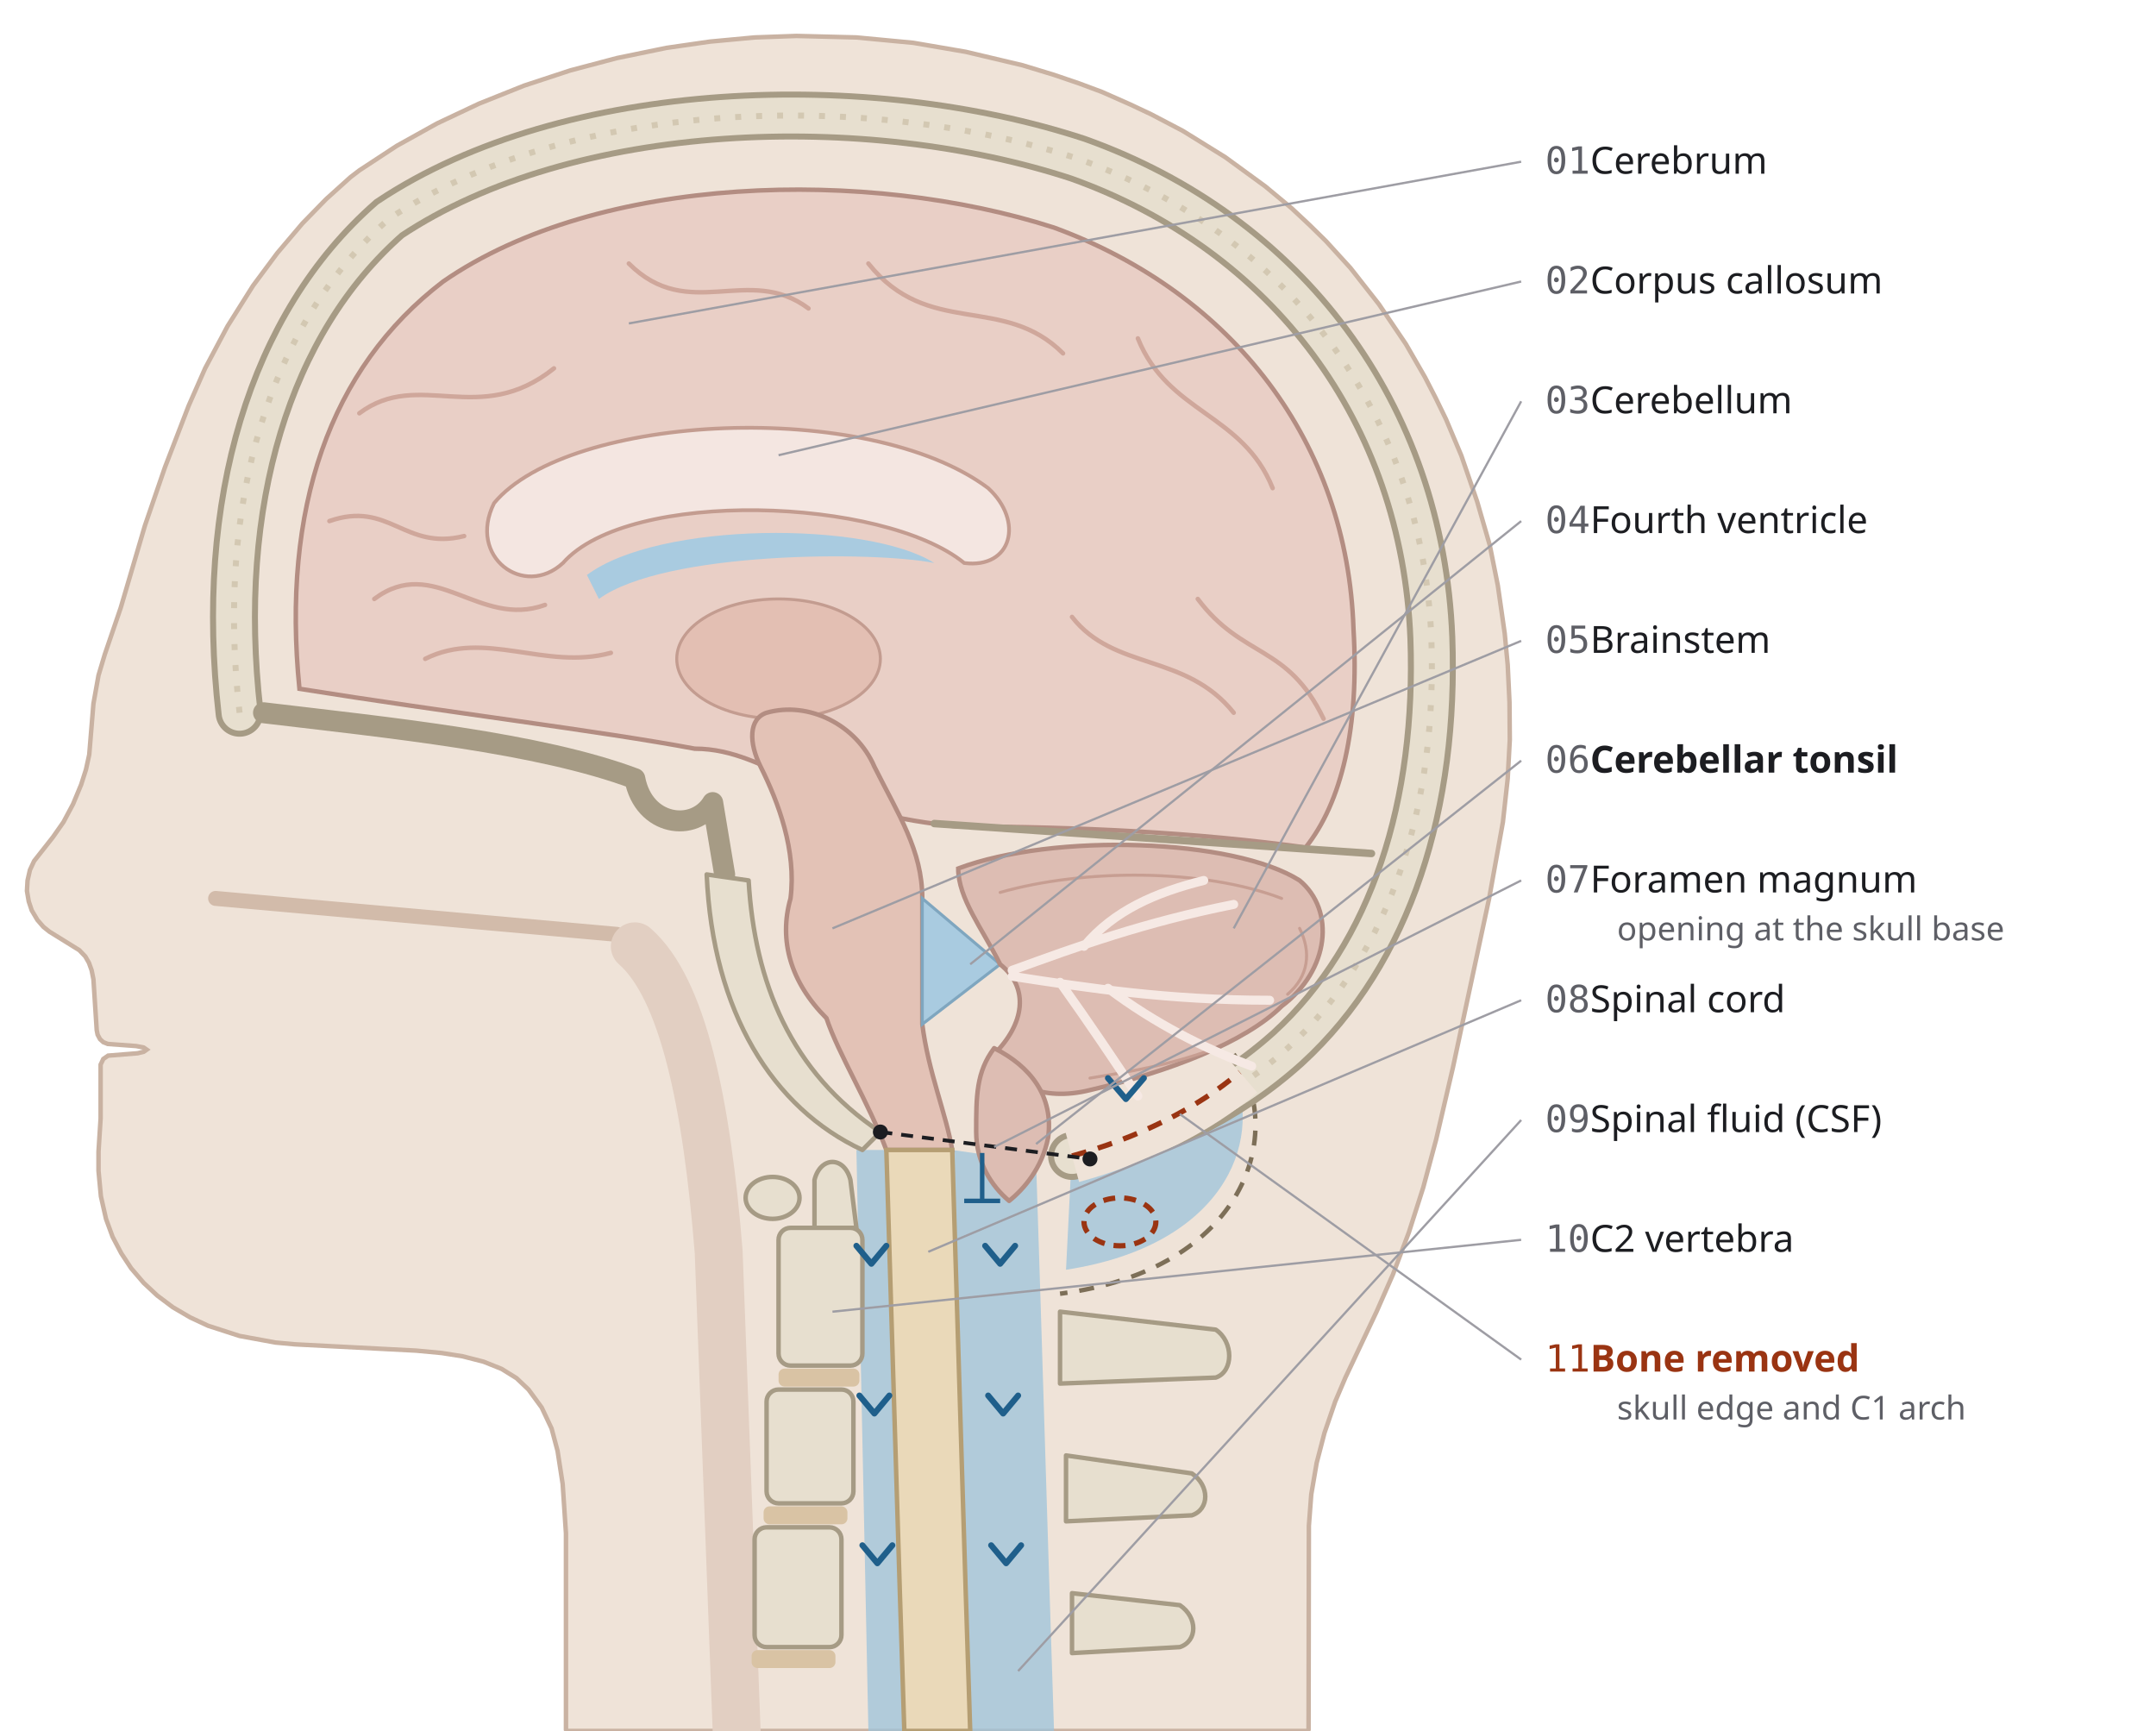
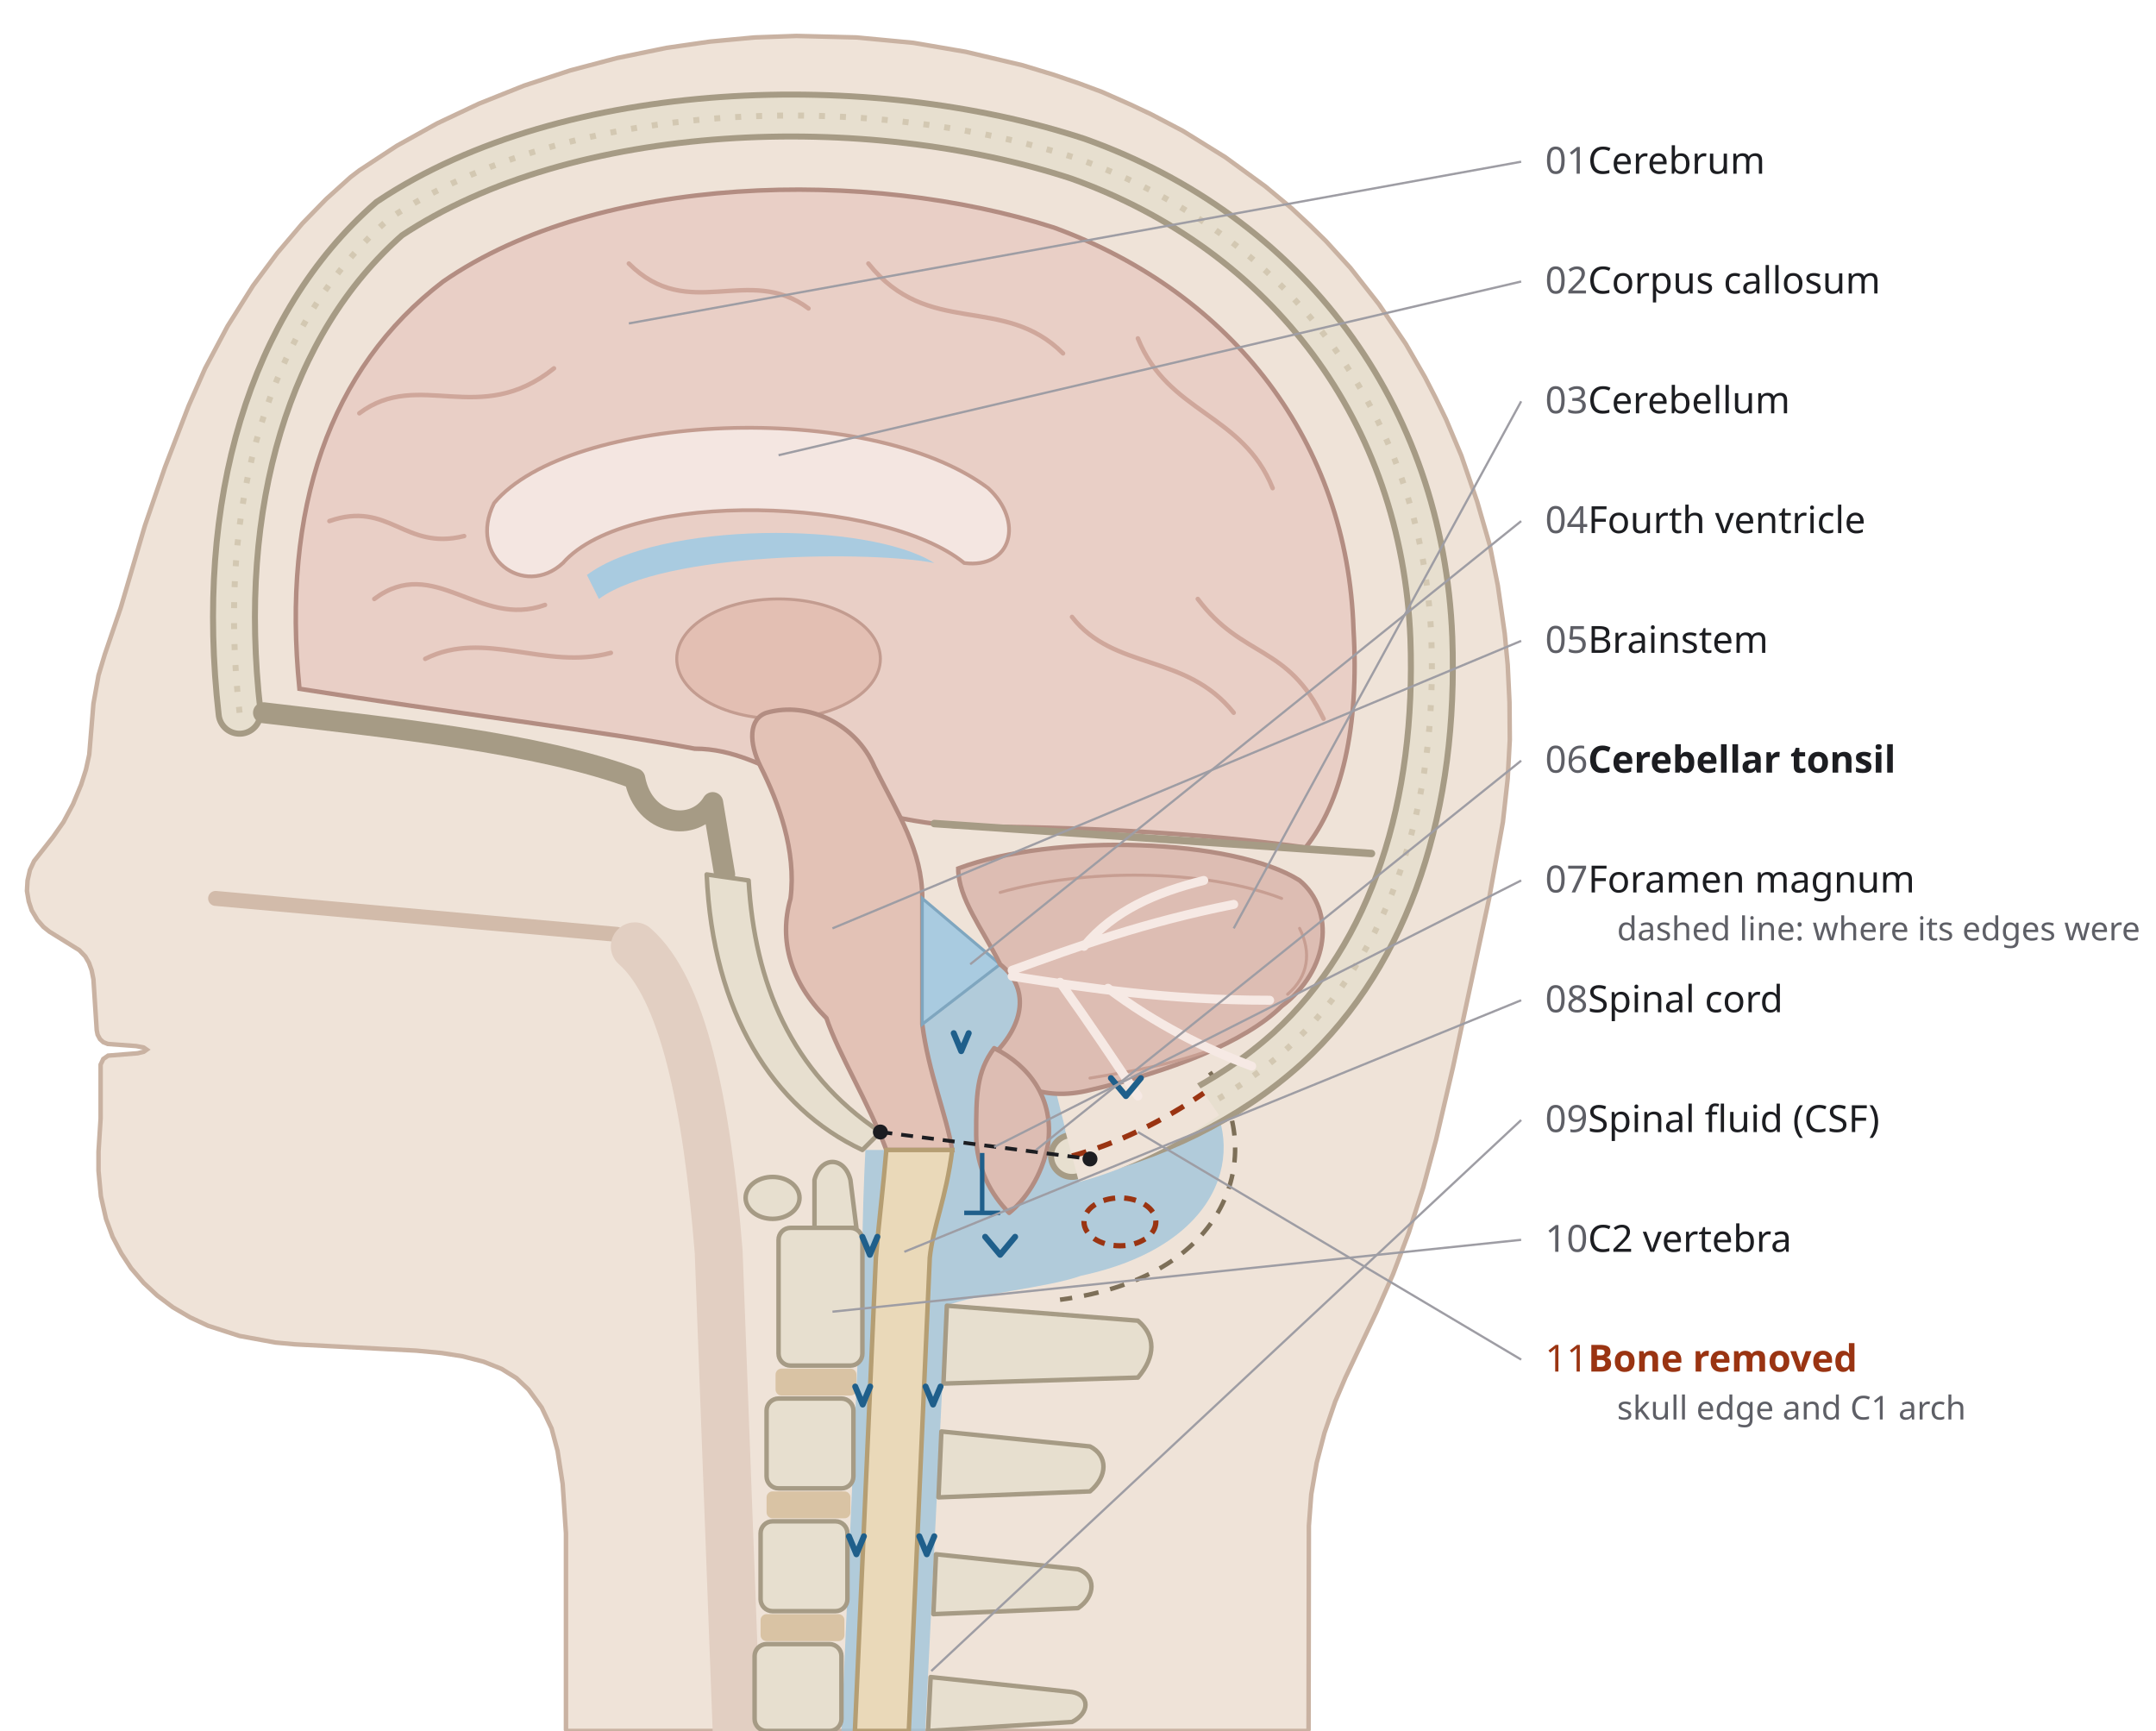
- <svg xmlns="http://www.w3.org/2000/svg" width="1440" height="1156" viewBox="40 62 720 578" font-family="IBM Plex Sans, system-ui, sans-serif" role="img" aria-label="Midline section, surgery">
-   <path d="M306 74 L292 74.5 L277 75.9 L262.5 78 L246 81.4 L230.5 85.5 L215 90.6 L200 96.6 L186 103.2 L172.5 110.7 L160 118.9 L157 121.2 L148.9 128.5 L141 136.6 L132.6 146.5 L124.5 157.4 L116 170.9 L108.5 185 L103 197.5 L95.1 218 L88.4 237.5 L80.3 265 L75 280.5 L72.9 287.5 L71.2 297 L69.8 314 L68.7 319 L67.1 324 L64.4 330.5 L61.2 336.5 L57.7 341.5 L51.4 349.5 L50 352.5 L49.2 356 L49 359.5 L49.6 363 L50.6 366 L52.5 369.2 L54.5 371.5 L56.5 373.1 L66.5 379.3 L68.5 381.4 L69.7 383.5 L70.6 386 L71.2 389 L72.3 406 L72.6 407.5 L73.4 409 L74.5 410 L76 410.6 L85.5 411.3 L88 411.8 L89 412.5 L88 413.2 L86 413.7 L76.1 414.5 L74.5 415.6 L73.6 417.5 L73.6 435.5 L72.9 446.5 L72.9 453 L73.7 461.5 L75.4 469 L77.6 475 L80.5 480.5 L83.8 485.5 L88 490.4 L92.5 494.6 L97.7 498.5 L103.5 501.9 L109.5 504.7 L120 508.1 L132 510.3 L138.5 510.9 L179 513 L187.5 513.8 L194.5 514.9 L201.5 516.7 L207.5 519.1 L212.5 522.2 L216.5 526 L220.9 532 L224.2 539 L226.2 546.5 L227.9 557.5 L229 574 L229 639.5 L229.5 640 L476.5 640 L477 639.5 L477.1 571.5 L477.9 561 L479.7 550.5 L482.3 540.5 L485.9 530 L489.3 522 L499.7 500 L505.2 487.5 L510.5 473.5 L515.3 458.5 L519.6 442.5 L525.2 418.5 L537.3 362 L541.9 336.5 L543.5 322 L544.2 309 L544.1 296.5 L543.5 284 L542.5 273.5 L540.2 257.5 L537.5 244 L533.3 229.5 L528 214.1 L522.9 202 L519.5 195 L515.9 188 L509.5 176.9 L500.5 163.6 L491 151.5 L482.8 142.5 L477.5 137.3 L471.3 131.5 L462.5 124.2 L449.2 114.5 L435 105.7 L424.5 100.2 L417.5 96.9 L408 92.7 L400.5 89.9 L392 87 L381.5 83.8 L362.5 79.3 L345 76.3 L326 74.5 L306 74 Z" fill="#EFE3D8" stroke="#C9B2A2" stroke-width="1.5" />
+ <svg xmlns="http://www.w3.org/2000/svg" width="1440" height="1156" font-family="IBM Plex Sans, system-ui, sans-serif" viewBox="40 62 720 578" role="img" aria-label="Midline section of the head and neck, after decompression surgery: bone at the back of the skull opening and the back of the first vertebra are removed, opening the fluid space">
+   <path class="fig-skin" d="M306 74 L292 74.5 L277 75.9 L262.5 78 L246 81.4 L230.5 85.5 L215 90.6 L200 96.6 L186 103.2 L172.5 110.7 L160 118.9 L157 121.2 L148.9 128.5 L141 136.6 L132.6 146.5 L124.5 157.4 L116 170.9 L108.5 185 L103 197.5 L95.1 218 L88.4 237.5 L80.3 265 L75 280.5 L72.9 287.5 L71.2 297 L69.8 314 L68.7 319 L67.1 324 L64.4 330.5 L61.2 336.5 L57.7 341.5 L51.4 349.5 L50 352.5 L49.2 356 L49 359.5 L49.6 363 L50.6 366 L52.5 369.2 L54.5 371.5 L56.5 373.1 L66.5 379.3 L68.5 381.4 L69.7 383.5 L70.6 386 L71.2 389 L72.3 406 L72.6 407.5 L73.4 409 L74.5 410 L76 410.6 L85.5 411.3 L88 411.8 L89 412.5 L88 413.2 L86 413.7 L76.1 414.5 L74.5 415.6 L73.6 417.5 L73.6 435.5 L72.9 446.5 L72.9 453 L73.7 461.5 L75.4 469 L77.6 475 L80.5 480.5 L83.8 485.5 L88 490.4 L92.5 494.6 L97.7 498.5 L103.5 501.9 L109.5 504.7 L120 508.1 L132 510.3 L138.5 510.9 L179 513 L187.5 513.8 L194.5 514.9 L201.5 516.7 L207.5 519.1 L212.5 522.2 L216.5 526 L220.9 532 L224.2 539 L226.2 546.5 L227.9 557.5 L229 574 L229 639.5 L229.5 640 L476.5 640 L477 639.5 L477.1 571.5 L477.9 561 L479.7 550.5 L482.3 540.5 L485.9 530 L489.3 522 L499.7 500 L505.2 487.5 L510.5 473.5 L515.3 458.5 L519.6 442.5 L525.2 418.5 L537.3 362 L541.9 336.5 L543.5 322 L544.2 309 L544.1 296.5 L543.5 284 L542.5 273.5 L540.2 257.5 L537.5 244 L533.3 229.5 L528 214.1 L522.9 202 L519.5 195 L515.9 188 L509.5 176.9 L500.5 163.6 L491 151.5 L482.8 142.5 L477.5 137.3 L471.3 131.5 L462.5 124.2 L449.2 114.5 L435 105.7 L424.5 100.2 L417.5 96.9 L408 92.7 L400.5 89.9 L392 87 L381.5 83.8 L362.5 79.3 L345 76.3 L326 74.5 L306 74 Z" fill="#EFE3D8" stroke="#C9B2A2" stroke-width="1.5" />
  <path d="M112 362 L246 374" fill="none" stroke="#D2BBAA" stroke-width="5" stroke-linecap="round" />
  <path d="M252 378 C268 392 276 430 280 480 L286 640" fill="none" stroke="#E2CFC2" stroke-width="16" stroke-linecap="round" />
-   <path d="M326 446 L336 446 L342 640 L330 640 Z" fill="#9CC3DA" fill-opacity="0.75" />
-   <path d="M358 446 L386 450 C388 510 390 580 392 640 L364 640 C362 580 360 510 358 446 Z" fill="#9CC3DA" fill-opacity="0.75" />
-   <path d="M398 446 C420 440 444 428 452 420 C462 444 448 478 396 486 Z" fill="#9CC3DA" fill-opacity="0.75" />
-   <path d="M452 414 C470 440 456 486 394 494" fill="none" stroke="#7D6F58" stroke-width="1.5" stroke-dasharray="5 4" />
+   <path d="M329 446 L347 446 L341.5 482 L334.5 640 L321 640 L328 480 C328 470 328.5 456 329 446 Z" fill="#9CC3DA" fill-opacity="0.75" />
+   <path d="M347 446 L357 446 C353 432 349 418 348 404 L374 384 C384 392 384 404 374 414 L392 424 L396 440 C414 437 431 431 442 425 C457 446 448 478 401 488 C390 492 366 494 356 498 L349 640 L334.5 640 L341.5 482 Z" fill="#9CC3DA" fill-opacity="0.75" />
+   <path d="M444 420 C462 444 454 488 394 496" fill="none" stroke="#7D6F58" stroke-width="1.5" stroke-dasharray="5 4" />
  <path d="M120 300 C112 230 130 170 170 135 C230 95 330 92 400 115 C470 140 515 200 518 275 C520 330 505 380 470 412 C450 430 425 442 398 448" fill="none" stroke="#A69B85" stroke-width="16" stroke-linecap="round" />
  <path d="M120 300 C112 230 130 170 170 135 C230 95 330 92 400 115 C470 140 515 200 518 275 C520 330 505 380 470 412 C450 430 425 442 398 448" fill="none" stroke="#E7DFCF" stroke-width="12" stroke-linecap="round" />
  <path d="M120 300 C112 230 130 170 170 135 C230 95 330 92 400 115 C470 140 515 200 518 275 C520 330 505 380 470 412 C450 430 425 442 398 448" fill="none" stroke="#D3C8B2" stroke-width="2" stroke-dasharray="2 5" />
-   <path d="M398 448 C420 442 440 432 454 420" fill="none" stroke="#EFE3D8" stroke-width="18" stroke-linecap="butt" />
-   <path d="M398 448 C420 442 440 432 454 420" fill="none" stroke="#9A3412" stroke-width="1.75" stroke-dasharray="5 4" />
+   <path d="M398 448 C413 444 429 436 442 427" fill="none" stroke="#EFE3D8" stroke-width="18" stroke-linecap="butt" />
+   <path d="M398 448 C413 444 429 436 442 427" fill="none" stroke="#9A3412" stroke-width="1.75" stroke-dasharray="5 4" />
  <path d="M128 300 C170 305 220 310 252 322 C255 338 272 340 278 330 L282 354" fill="none" stroke="#A69B85" stroke-width="7" stroke-linecap="round" stroke-linejoin="round" />
  <path d="M276 354 L290 356 C292 390 304 420 334 440 L328 446 C298 432 278 400 276 354 Z" fill="#E7DFCF" stroke="#A69B85" stroke-width="1.5" stroke-linejoin="round" />
  <path d="M140 292 C134 232 150 185 188 156 C240 120 330 118 392 138 C452 160 490 210 492 272 C494 305 488 330 476 345 C440 340 400 338 360 338 C340 336 322 332 305 322 C295 318 285 312 272 312 C240 306 190 300 140 292 Z" fill="#E9CFC6" stroke="#B38D82" stroke-width="1.5" />
  <path d="M160 200 C180 185 200 205 225 185 M250 150 C270 170 290 150 310 165 M330 150 C350 175 375 160 395 180 M420 175 C430 200 455 200 465 225 M165 262 C185 247 200 272 222 264 M440 262 C455 282 470 277 482 302 M150 236 C170 229 175 246 195 241 M398 268 C412 286 436 280 452 300 M182 282 C202 272 222 286 244 280" fill="none" stroke="#CFA79B" stroke-width="1.5" stroke-linecap="round" />
  <path d="M236 254 C260 236 330 236 352 250 C332 246 262 246 240 262 Z" fill="#A9CBE0" />
  <path d="M205 230 C230 200 330 195 370 225 C382 236 378 252 362 250 C335 228 250 225 228 250 C215 262 196 248 205 230 Z" fill="#F4E6E1" stroke="#C39C90" stroke-width="1.25" />
  <ellipse cx="300" cy="282" rx="34" ry="20" fill="#E3BFB3" stroke="#C39C90" stroke-width="1" />
  <path d="M352 337 L498 347" fill="none" stroke="#A69B85" stroke-width="2.5" stroke-linecap="round" />
  <path d="M296 300 C310 296 326 304 332 318 C340 334 348 346 348 362 L348 404 C350 420 356 434 358 446 L336 446 C330 430 320 414 316 402 C304 390 300 376 304 362 C306 346 300 330 294 318 C290 310 290 302 296 300 Z" fill="#E3C2B6" stroke="#B38D82" stroke-width="1.5" />
  <path d="M348 362 L374 384 L348 404 Z" fill="#A9CBE0" stroke="#7FA6BF" stroke-width="1" />
  <path d="M360 352 C392 340 452 342 474 356 C486 366 484 386 468 398 C456 410 430 420 404 426 C388 430 376 424 372 414 C382 404 384 392 374 384 C368 372 360 362 360 352 Z" fill="#DDBDB3" stroke="#B38D82" stroke-width="1.5" />
  <path d="M374 360 C402 352 442 352 468 362 M474 372 C478 380 477 388 470 394 M446 412 C430 418 416 420 404 422" fill="none" stroke="#C79E92" stroke-width="1" stroke-linecap="round" />
  <path d="M378 386 C400 378 422 370 452 364 M402 378 C412 366 426 360 442 356 M378 388 C404 392 430 396 464 396 M410 392 C426 404 442 412 458 418 M394 390 C404 404 412 416 420 428" fill="none" stroke="#F6E9E4" stroke-width="3" stroke-linecap="round" />
-   <path d="M372 412 C384 418 392 428 390 442 C388 452 382 459 377 463 C371 458 366 450 366 440 C366 428 366 420 372 412 Z" fill="#DDBDB3" stroke="#B38D82" stroke-width="1.5" stroke-linejoin="round" />
-   <path d="M336 446 L358 446 C360 510 362 580 364 640 L342 640 C340 580 338 510 336 446 Z" fill="#EAD9B9" stroke="#B59E73" stroke-width="1.5" />
+   <path d="M372 412 C384 418 392 429 390 444 C388 455 382 463 377 467 C371 461 366 452 366 441 C366 428 366 420 372 412 Z" fill="#DDBDB3" stroke="#B38D82" stroke-width="1.5" stroke-linejoin="round" />
+   <path d="M336 446 L358 446 C356 462 351.5 472 350.5 482 L343.5 640 L325.5 640 L332.5 482 C333.5 470 335 458 336 446 Z" fill="#EAD9B9" stroke="#B59E73" stroke-width="1.5" />
  <ellipse cx="298" cy="462" rx="9" ry="7" fill="#E7DFCF" stroke="#A69B85" stroke-width="1.5" />
  <path d="M312 456 C314 448 322 448 324 456 L326 472 L312 472 Z" fill="#E7DFCF" stroke="#A69B85" stroke-width="1.5" stroke-linejoin="round" />
  <rect x="300" y="472" width="28" height="46" rx="4" fill="#E7DFCF" stroke="#A69B85" stroke-width="1.5" />
-   <rect x="300" y="519" width="27" height="6" rx="2" fill="#D9C3A4" />
-   <rect x="296" y="526" width="29" height="38" rx="4" fill="#E7DFCF" stroke="#A69B85" stroke-width="1.5" />
-   <rect x="295" y="565" width="28" height="6" rx="2" fill="#D9C3A4" />
-   <rect x="292" y="572" width="29" height="40" rx="4" fill="#E7DFCF" stroke="#A69B85" stroke-width="1.5" />
-   <rect x="291" y="613" width="28" height="6" rx="2" fill="#D9C3A4" />
+   <rect x="299" y="519" width="27" height="9" rx="2" fill="#D9C3A4" />
+   <rect x="296" y="529" width="29" height="30" rx="4" fill="#E7DFCF" stroke="#A69B85" stroke-width="1.5" />
+   <rect x="296" y="560" width="28" height="9" rx="2" fill="#D9C3A4" />
+   <rect x="294" y="570" width="29" height="30" rx="4" fill="#E7DFCF" stroke="#A69B85" stroke-width="1.5" />
+   <rect x="294" y="601" width="28" height="9" rx="2" fill="#D9C3A4" />
+   <rect x="292" y="611" width="29" height="29" rx="4" fill="#E7DFCF" stroke="#A69B85" stroke-width="1.5" />
  <ellipse cx="414" cy="470" rx="12" ry="8" fill="none" stroke="#9A3412" stroke-width="1.75" stroke-dasharray="4 3" />
-   <path d="M394 500 L446 506 C452 510 452 520 446 522 L394 524 Z" fill="#E7DFCF" stroke="#A69B85" stroke-width="1.5" stroke-linejoin="round" />
-   <path d="M396 548 L438 554 C444 558 444 566 438 568 L396 570 Z" fill="#E7DFCF" stroke="#A69B85" stroke-width="1.5" stroke-linejoin="round" />
-   <path d="M398 594 L434 598 C440 602 440 610 434 612 L398 614 Z" fill="#E7DFCF" stroke="#A69B85" stroke-width="1.5" stroke-linejoin="round" />
-   <path d="M326 478 L331 484 L336 478 M327 528 L332 534 L337 528 M328 578 L333 584 L338 578 M369 478 L374 484 L379 478 M370 528 L375 534 L380 528 M371 578 L376 584 L381 578 M410 422 L416 429 L422 422" fill="none" stroke="#1F5F8B" stroke-width="2" stroke-linecap="round" stroke-linejoin="round" />
+   <path d="M356.21 498 L420 503 C426 508 426 515 420 522 L355.07 524 Z" fill="#E7DFCF" stroke="#A69B85" stroke-width="1.5" stroke-linejoin="round" />
+   <path d="M354.38 540 L404 545 C410 548 410 555 404 560 L353.41 562 Z" fill="#E7DFCF" stroke="#A69B85" stroke-width="1.5" stroke-linejoin="round" />
+   <path d="M352.58 581 L400 586 C406 588 406 595 400 599 L351.71 601 Z" fill="#E7DFCF" stroke="#A69B85" stroke-width="1.5" stroke-linejoin="round" />
+   <path d="M350.79 622 L398 627 C404 628 404 634 398 637 L349.91 640 Z" fill="#E7DFCF" stroke="#A69B85" stroke-width="1.5" stroke-linejoin="round" />
+   <path d="M328 475 L330.5 481 L333 475 M325.6 525 L328.1 531 L330.6 525 M323.5 575 L326 581 L328.5 575 M369 475 L374 481 L379 475 M349.1 525 L351.6 531 L354.1 525 M347 575 L349.5 581 L352 575 M411 422 L416 428 L421 422 M358.5 407 L361 413 L363.5 407" fill="none" stroke="#1F5F8B" stroke-width="2" stroke-linecap="round" stroke-linejoin="round" />
  <line x1="334" y1="440" x2="404" y2="449" stroke="#1C1D21" stroke-width="1.25" stroke-dasharray="4 3" />
  <circle cx="334" cy="440" r="2.5" fill="#1C1D21" />
  <circle cx="404" cy="449" r="2.5" fill="#1C1D21" />
-   <line x1="368" y1="447" x2="368" y2="463" stroke="#1F5F8B" stroke-width="1.5" />
-   <line x1="362" y1="463" x2="374" y2="463" stroke="#1F5F8B" stroke-width="1.5" />
-   <g font-size="12.5" fill="#1C1D21">
+   <line x1="368" y1="447" x2="368" y2="467" stroke="#1F5F8B" stroke-width="1.5" />
+   <line x1="362" y1="467" x2="374" y2="467" stroke="#1F5F8B" stroke-width="1.5" />
+   <g font-size="12.5" fill="#1C1D21" aria-hidden="true">
    <g stroke="#9E9DA4" stroke-width="0.75" fill="none">
      <path d="M250 170 L548 116" />
      <path d="M300 214 L548 156" />
      <path d="M452 372 L548 196" />
      <path d="M364 384 L548 236" />
      <path d="M318 372 L548 276" />
-       <path d="M386 444 L548 316" />
+       <path d="M386 446 L548 316" />
      <path d="M372 445 L548 356" />
-       <path d="M350 480 L548 396" />
-       <path d="M380 620 L548 436" />
+       <path d="M342 480 L548 396" />
+       <path d="M351 620 L548 436" />
      <path d="M318 500 L548 476" />
    </g>
    <text x="556" y="120">
-       <tspan font-family="IBM Plex Mono, monospace" fill="#5E5F66">01  </tspan>Cerebrum</text>
+       <tspan class="fig-mono" fill="#5E5F66">01  </tspan>Cerebrum</text>
    <text x="556" y="160">
-       <tspan font-family="IBM Plex Mono, monospace" fill="#5E5F66">02  </tspan>Corpus callosum</text>
+       <tspan class="fig-mono" fill="#5E5F66">02  </tspan>Corpus callosum</text>
    <text x="556" y="200">
-       <tspan font-family="IBM Plex Mono, monospace" fill="#5E5F66">03  </tspan>Cerebellum</text>
+       <tspan class="fig-mono" fill="#5E5F66">03  </tspan>Cerebellum</text>
    <text x="556" y="240">
-       <tspan font-family="IBM Plex Mono, monospace" fill="#5E5F66">04  </tspan>Fourth ventricle</text>
+       <tspan class="fig-mono" fill="#5E5F66">04  </tspan>Fourth ventricle</text>
    <text x="556" y="280">
-       <tspan font-family="IBM Plex Mono, monospace" fill="#5E5F66">05  </tspan>Brainstem</text>
+       <tspan class="fig-mono" fill="#5E5F66">05  </tspan>Brainstem</text>
    <text x="556" y="320" font-weight="600">
-       <tspan font-family="IBM Plex Mono, monospace" fill="#5E5F66" font-weight="400">06  </tspan>Cerebellar tonsil</text>
+       <tspan class="fig-mono" fill="#5E5F66" font-weight="400">06  </tspan>Cerebellar tonsil</text>
    <text x="556" y="360">
-       <tspan font-family="IBM Plex Mono, monospace" fill="#5E5F66">07  </tspan>Foramen magnum</text>
-     <text x="580" y="376" font-size="11" fill="#5E5F66">opening at the skull base</text>
+       <tspan class="fig-mono" fill="#5E5F66">07  </tspan>Foramen magnum</text>
+     <text x="580" y="376" font-size="11" fill="#5E5F66">dashed line: where its edges were</text>
    <text x="556" y="400">
-       <tspan font-family="IBM Plex Mono, monospace" fill="#5E5F66">08  </tspan>Spinal cord</text>
+       <tspan class="fig-mono" fill="#5E5F66">08  </tspan>Spinal cord</text>
    <text x="556" y="440">
-       <tspan font-family="IBM Plex Mono, monospace" fill="#5E5F66">09  </tspan>Spinal fluid (CSF)</text>
+       <tspan class="fig-mono" fill="#5E5F66">09  </tspan>Spinal fluid (CSF)</text>
    <text x="556" y="480">
-       <tspan font-family="IBM Plex Mono, monospace" fill="#5E5F66">10  </tspan>C2 vertebra</text>
-     <path d="M434 434 L548 516" stroke="#9E9DA4" stroke-width="0.75" fill="none" />
+       <tspan class="fig-mono" fill="#5E5F66">10  </tspan>C2 vertebra</text>
+     <path d="M420 440 L548 516" stroke="#9E9DA4" stroke-width="0.75" fill="none" />
    <text x="556" y="520" font-weight="600" fill="#9A3412">
-       <tspan font-family="IBM Plex Mono, monospace" font-weight="400">11  </tspan>Bone removed</text>
+       <tspan class="fig-mono" font-weight="400">11  </tspan>Bone removed</text>
    <text x="580" y="536" font-size="11" fill="#5E5F66">skull edge and C1 arch</text>
  </g>
</svg>
